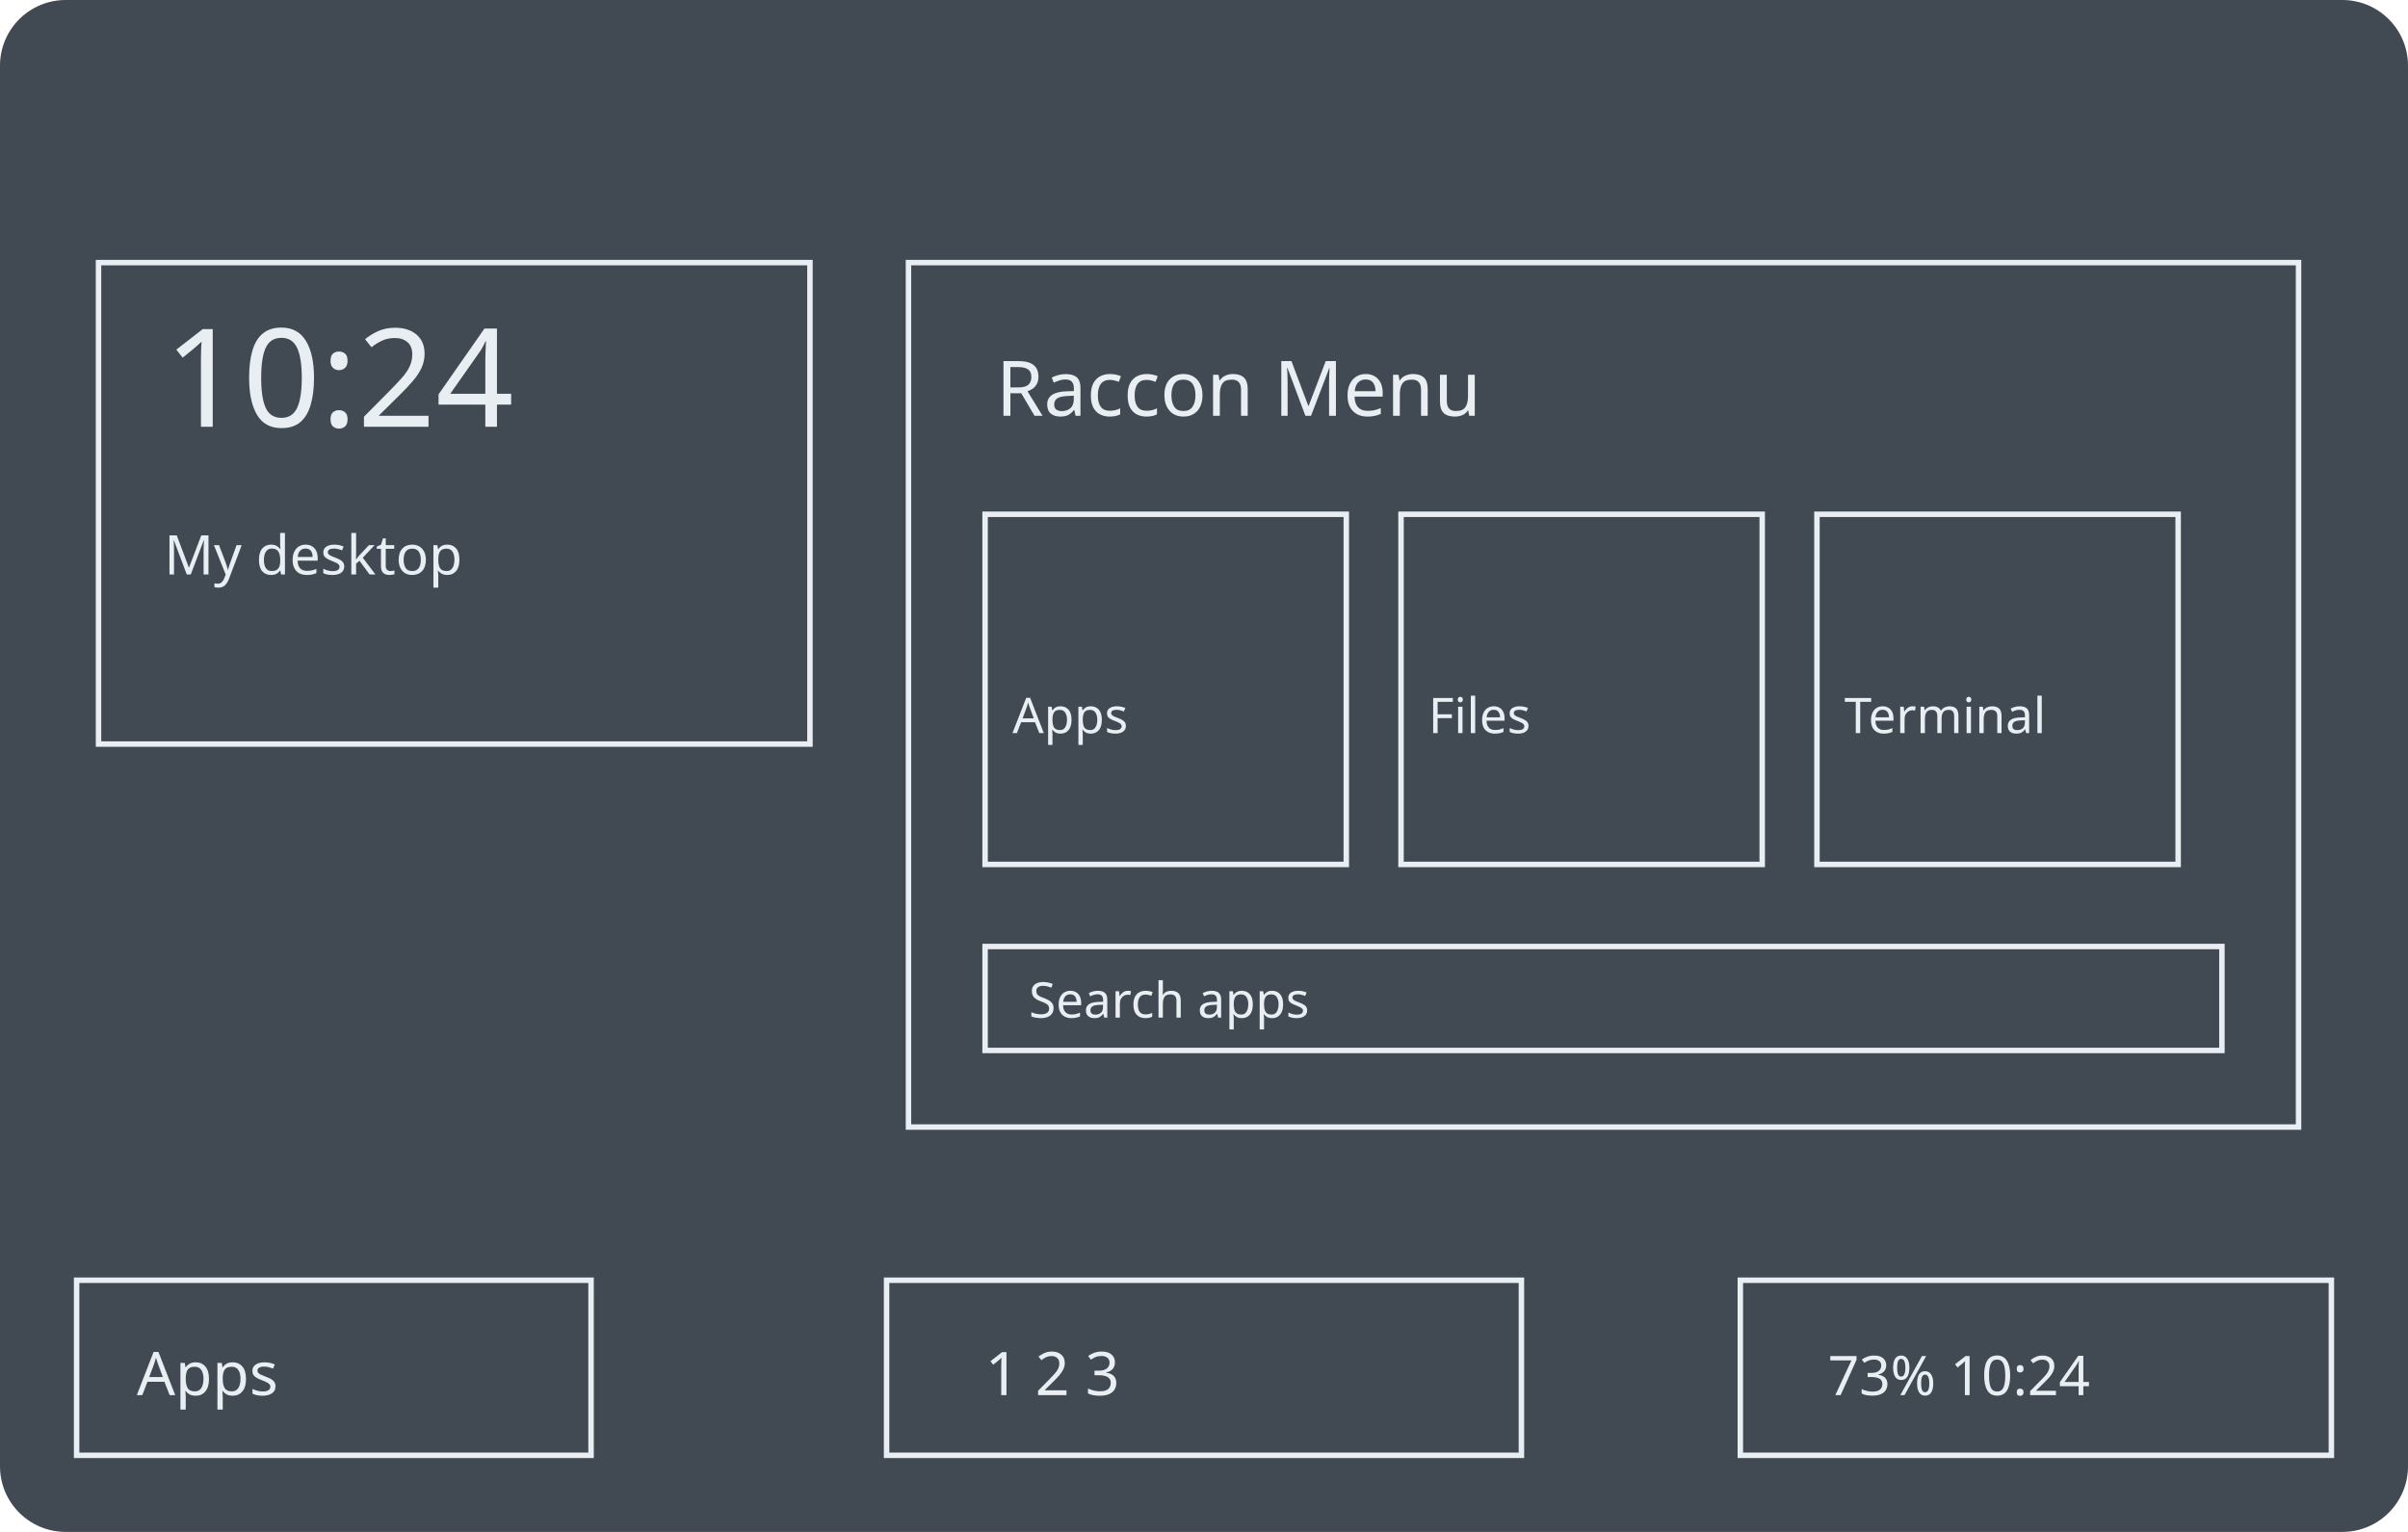
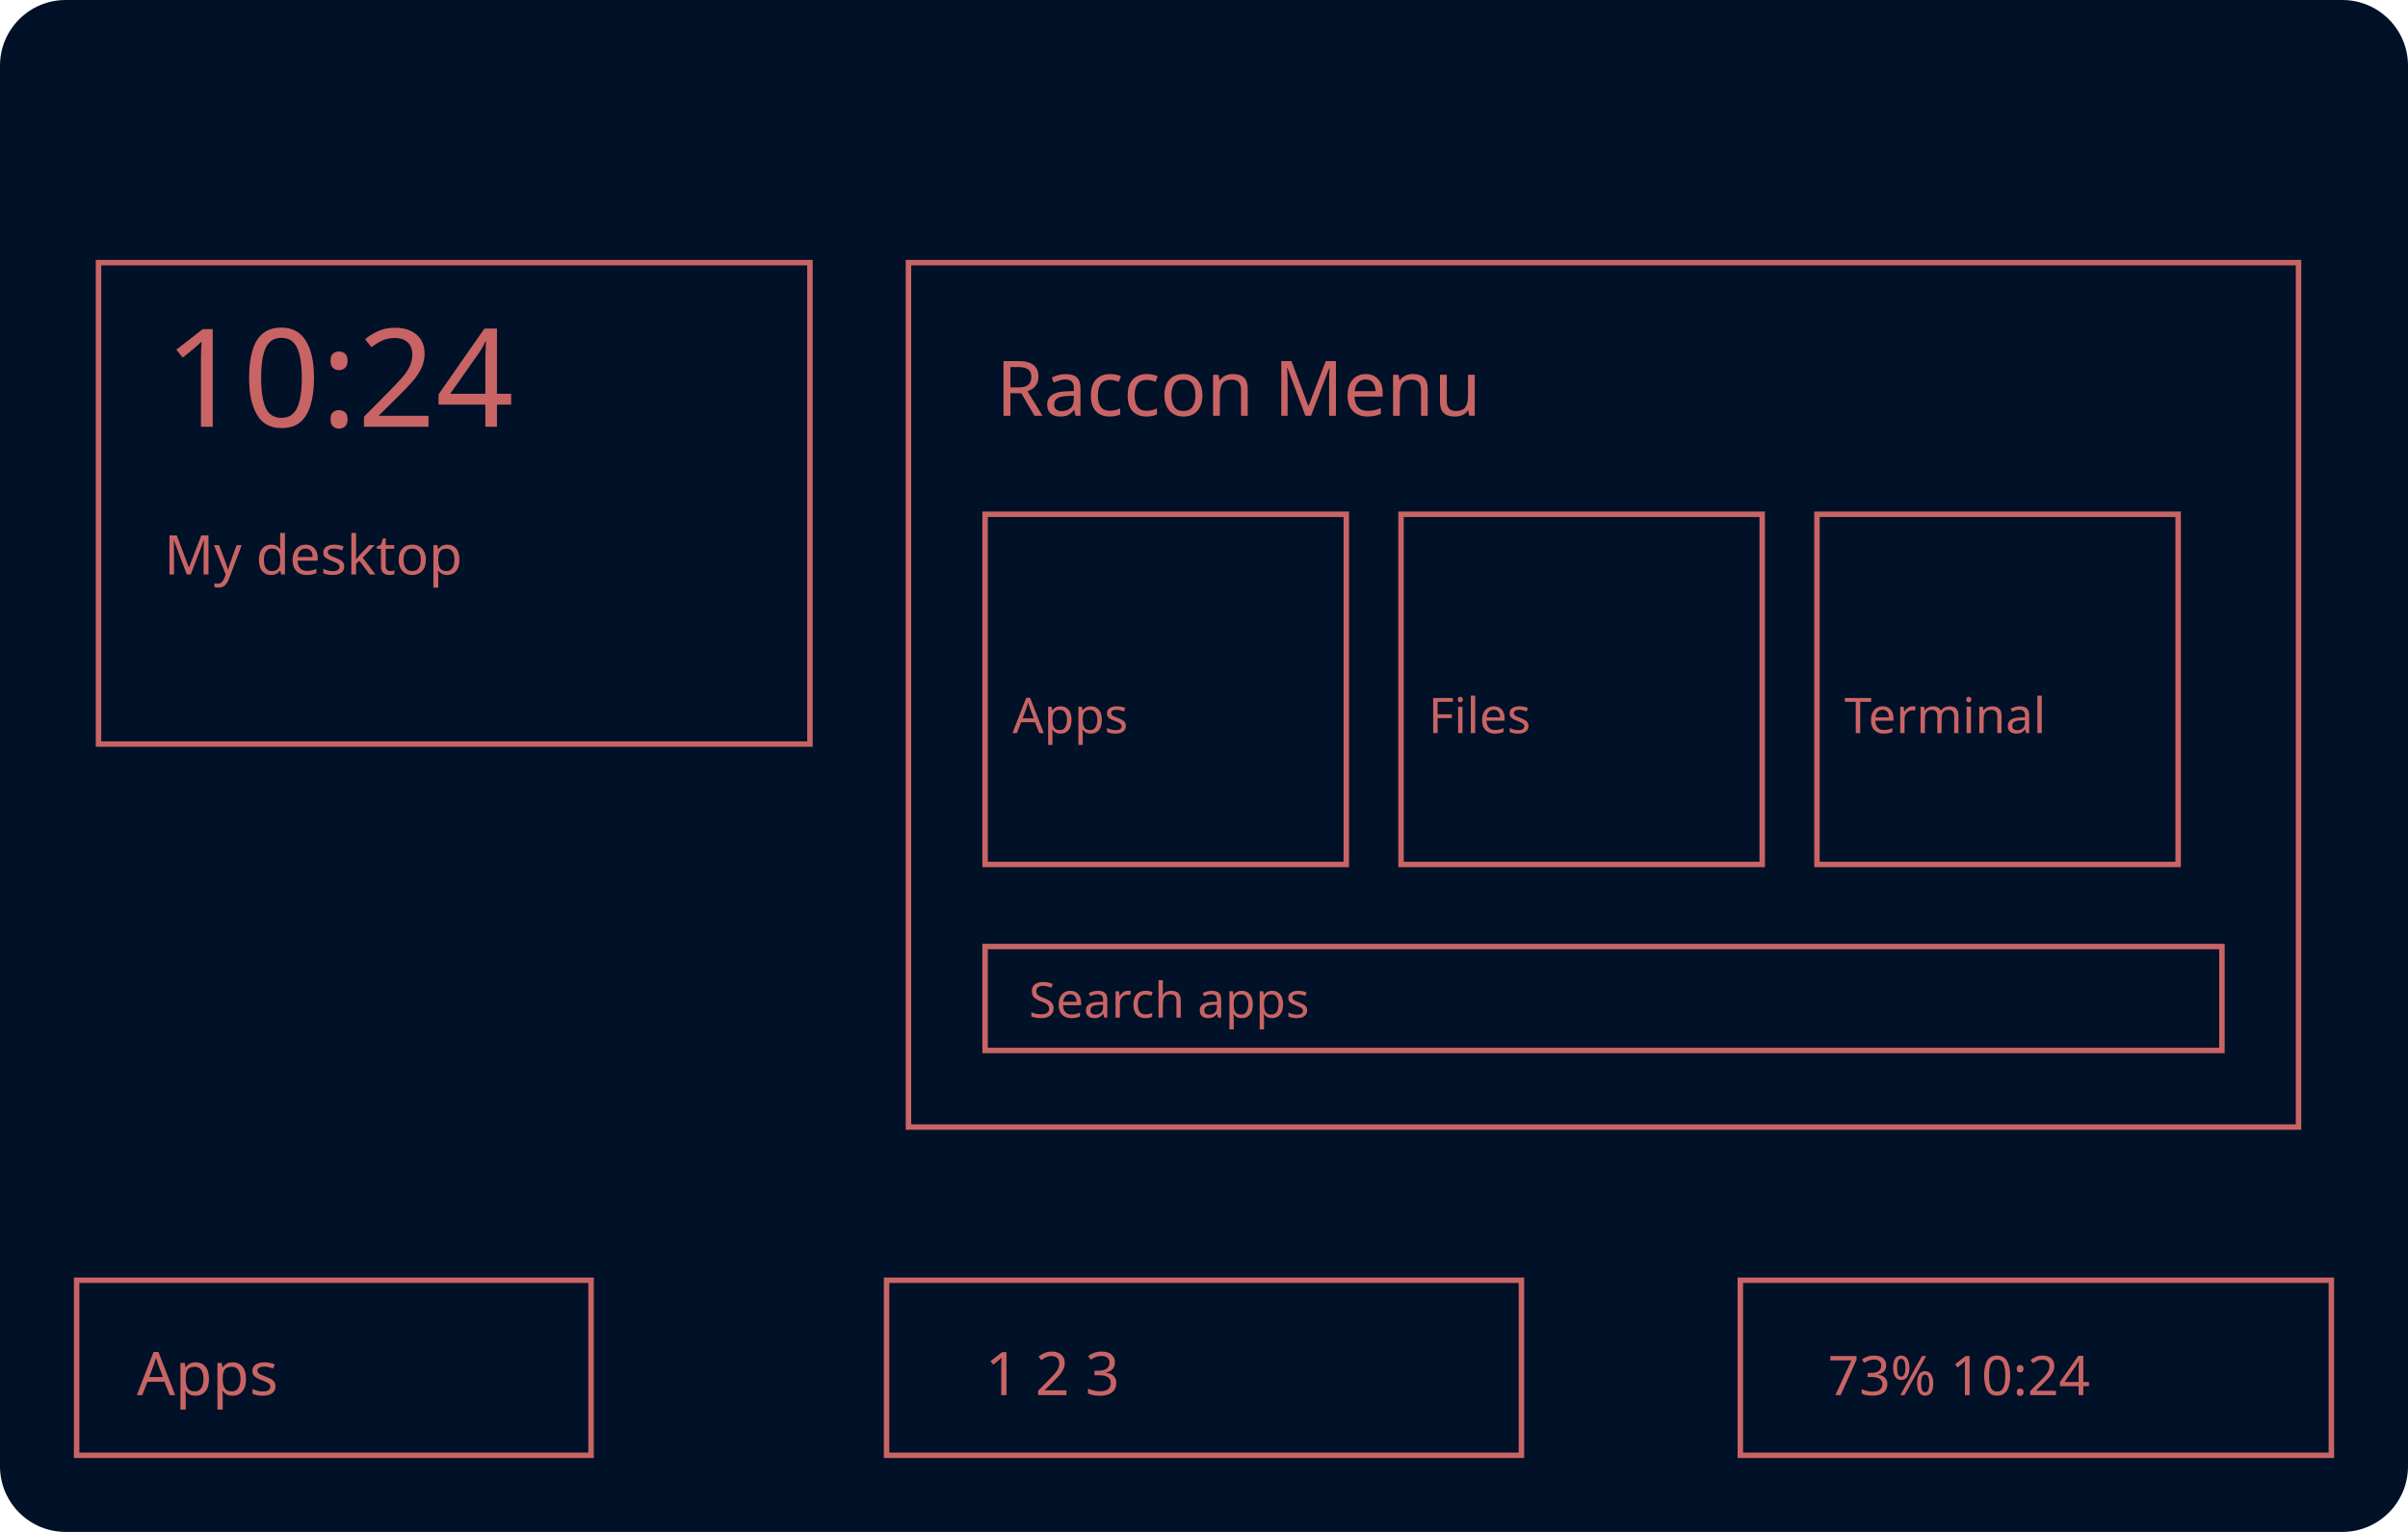
<svg xmlns="http://www.w3.org/2000/svg" width="440" height="280" viewBox="0 0 440 280">
-   <rect width="440" height="280" rx="12" fill="#414953" />
-   <rect x="18" y="48" width="130" height="88" rx="0" fill="#414953" fill-opacity="1" stroke="#e8eef1" stroke-width="1" />
-   <text x="30" y="78" fill="#e8eef1" font-family="JetBrainsMono Nerd Font Mono" font-size="25">10:24</text>
-   <text x="30" y="105" fill="#e8eef1" font-family="JetBrainsMono Nerd Font Mono" font-size="10">My desktop</text>
-   <rect x="166" y="48" width="254" height="158" rx="0" fill="#414953" fill-opacity="1" stroke="#e8eef1" stroke-width="1" />
-   <text x="182" y="76" fill="#e8eef1" font-family="JetBrainsMono Nerd Font Mono" font-size="14">Raccon Menu</text>
-   <rect x="180" y="94" width="66" height="64" rx="0" fill="#414953" fill-opacity="1" stroke="#e8eef1" stroke-width="1" />
-   <text x="185" y="134" fill="#e8eef1" font-family="JetBrainsMono Nerd Font Mono" font-size="9">Apps</text>
-   <rect x="256" y="94" width="66" height="64" rx="0" fill="#414953" fill-opacity="1" stroke="#e8eef1" stroke-width="1" />
-   <text x="261" y="134" fill="#e8eef1" font-family="JetBrainsMono Nerd Font Mono" font-size="9">Files</text>
-   <rect x="332" y="94" width="66" height="64" rx="0" fill="#414953" fill-opacity="1" stroke="#e8eef1" stroke-width="1" />
-   <text x="337" y="134" fill="#e8eef1" font-family="JetBrainsMono Nerd Font Mono" font-size="9">Terminal</text>
-   <rect x="180" y="173" width="226" height="19" rx="0" fill="#414953" fill-opacity="1" stroke="#e8eef1" stroke-width="1" />
-   <text x="188" y="186" fill="#e8eef1" font-family="JetBrainsMono Nerd Font Mono" font-size="9">Search apps</text>
-   <rect x="14" y="234" width="94" height="32" rx="0" fill="#414953" fill-opacity="1" stroke="#e8eef1" stroke-width="1" />
-   <rect x="162" y="234" width="116" height="32" rx="0" fill="#414953" fill-opacity="1" stroke="#e8eef1" stroke-width="1" />
-   <rect x="318" y="234" width="108" height="32" rx="0" fill="#414953" fill-opacity="1" stroke="#e8eef1" stroke-width="1" />
-   <text x="25" y="255" fill="#e8eef1" font-family="JetBrainsMono Nerd Font Mono" font-size="11">Apps</text>
-   <text x="180" y="255" fill="#e8eef1" font-family="JetBrainsMono Nerd Font Mono" font-size="11">1   2   3</text>
-   <text x="334" y="255" fill="#e8eef1" font-family="JetBrainsMono Nerd Font Mono" font-size="10">73%  10:24</text>
+   <rect width="440" height="280" rx="12" fill="#001128" />
+   <rect x="18" y="48" width="130" height="88" rx="0" fill="#001128" fill-opacity="1" stroke="#c96464" stroke-width="1" />
+   <text x="30" y="78" fill="#c96464" font-family="JetBrainsMono Nerd Font Mono" font-size="25">10:24</text>
+   <text x="30" y="105" fill="#c96464" font-family="JetBrainsMono Nerd Font Mono" font-size="10">My desktop</text>
+   <rect x="166" y="48" width="254" height="158" rx="0" fill="#001128" fill-opacity="1" stroke="#c96464" stroke-width="1" />
+   <text x="182" y="76" fill="#c96464" font-family="JetBrainsMono Nerd Font Mono" font-size="14">Raccon Menu</text>
+   <rect x="180" y="94" width="66" height="64" rx="0" fill="#001128" fill-opacity="1" stroke="#c96464" stroke-width="1" />
+   <text x="185" y="134" fill="#c96464" font-family="JetBrainsMono Nerd Font Mono" font-size="9">Apps</text>
+   <rect x="256" y="94" width="66" height="64" rx="0" fill="#001128" fill-opacity="1" stroke="#c96464" stroke-width="1" />
+   <text x="261" y="134" fill="#c96464" font-family="JetBrainsMono Nerd Font Mono" font-size="9">Files</text>
+   <rect x="332" y="94" width="66" height="64" rx="0" fill="#001128" fill-opacity="1" stroke="#c96464" stroke-width="1" />
+   <text x="337" y="134" fill="#c96464" font-family="JetBrainsMono Nerd Font Mono" font-size="9">Terminal</text>
+   <rect x="180" y="173" width="226" height="19" rx="0" fill="#001128" fill-opacity="1" stroke="#c96464" stroke-width="1" />
+   <text x="188" y="186" fill="#c96464" font-family="JetBrainsMono Nerd Font Mono" font-size="9">Search apps</text>
+   <rect x="14" y="234" width="94" height="32" rx="0" fill="#001128" fill-opacity="1" stroke="#c96464" stroke-width="1" />
+   <rect x="162" y="234" width="116" height="32" rx="0" fill="#001128" fill-opacity="1" stroke="#c96464" stroke-width="1" />
+   <rect x="318" y="234" width="108" height="32" rx="0" fill="#001128" fill-opacity="1" stroke="#c96464" stroke-width="1" />
+   <text x="25" y="255" fill="#c96464" font-family="JetBrainsMono Nerd Font Mono" font-size="11">Apps</text>
+   <text x="180" y="255" fill="#c96464" font-family="JetBrainsMono Nerd Font Mono" font-size="11">1   2   3</text>
+   <text x="334" y="255" fill="#c96464" font-family="JetBrainsMono Nerd Font Mono" font-size="10">73%  10:24</text>
</svg>
